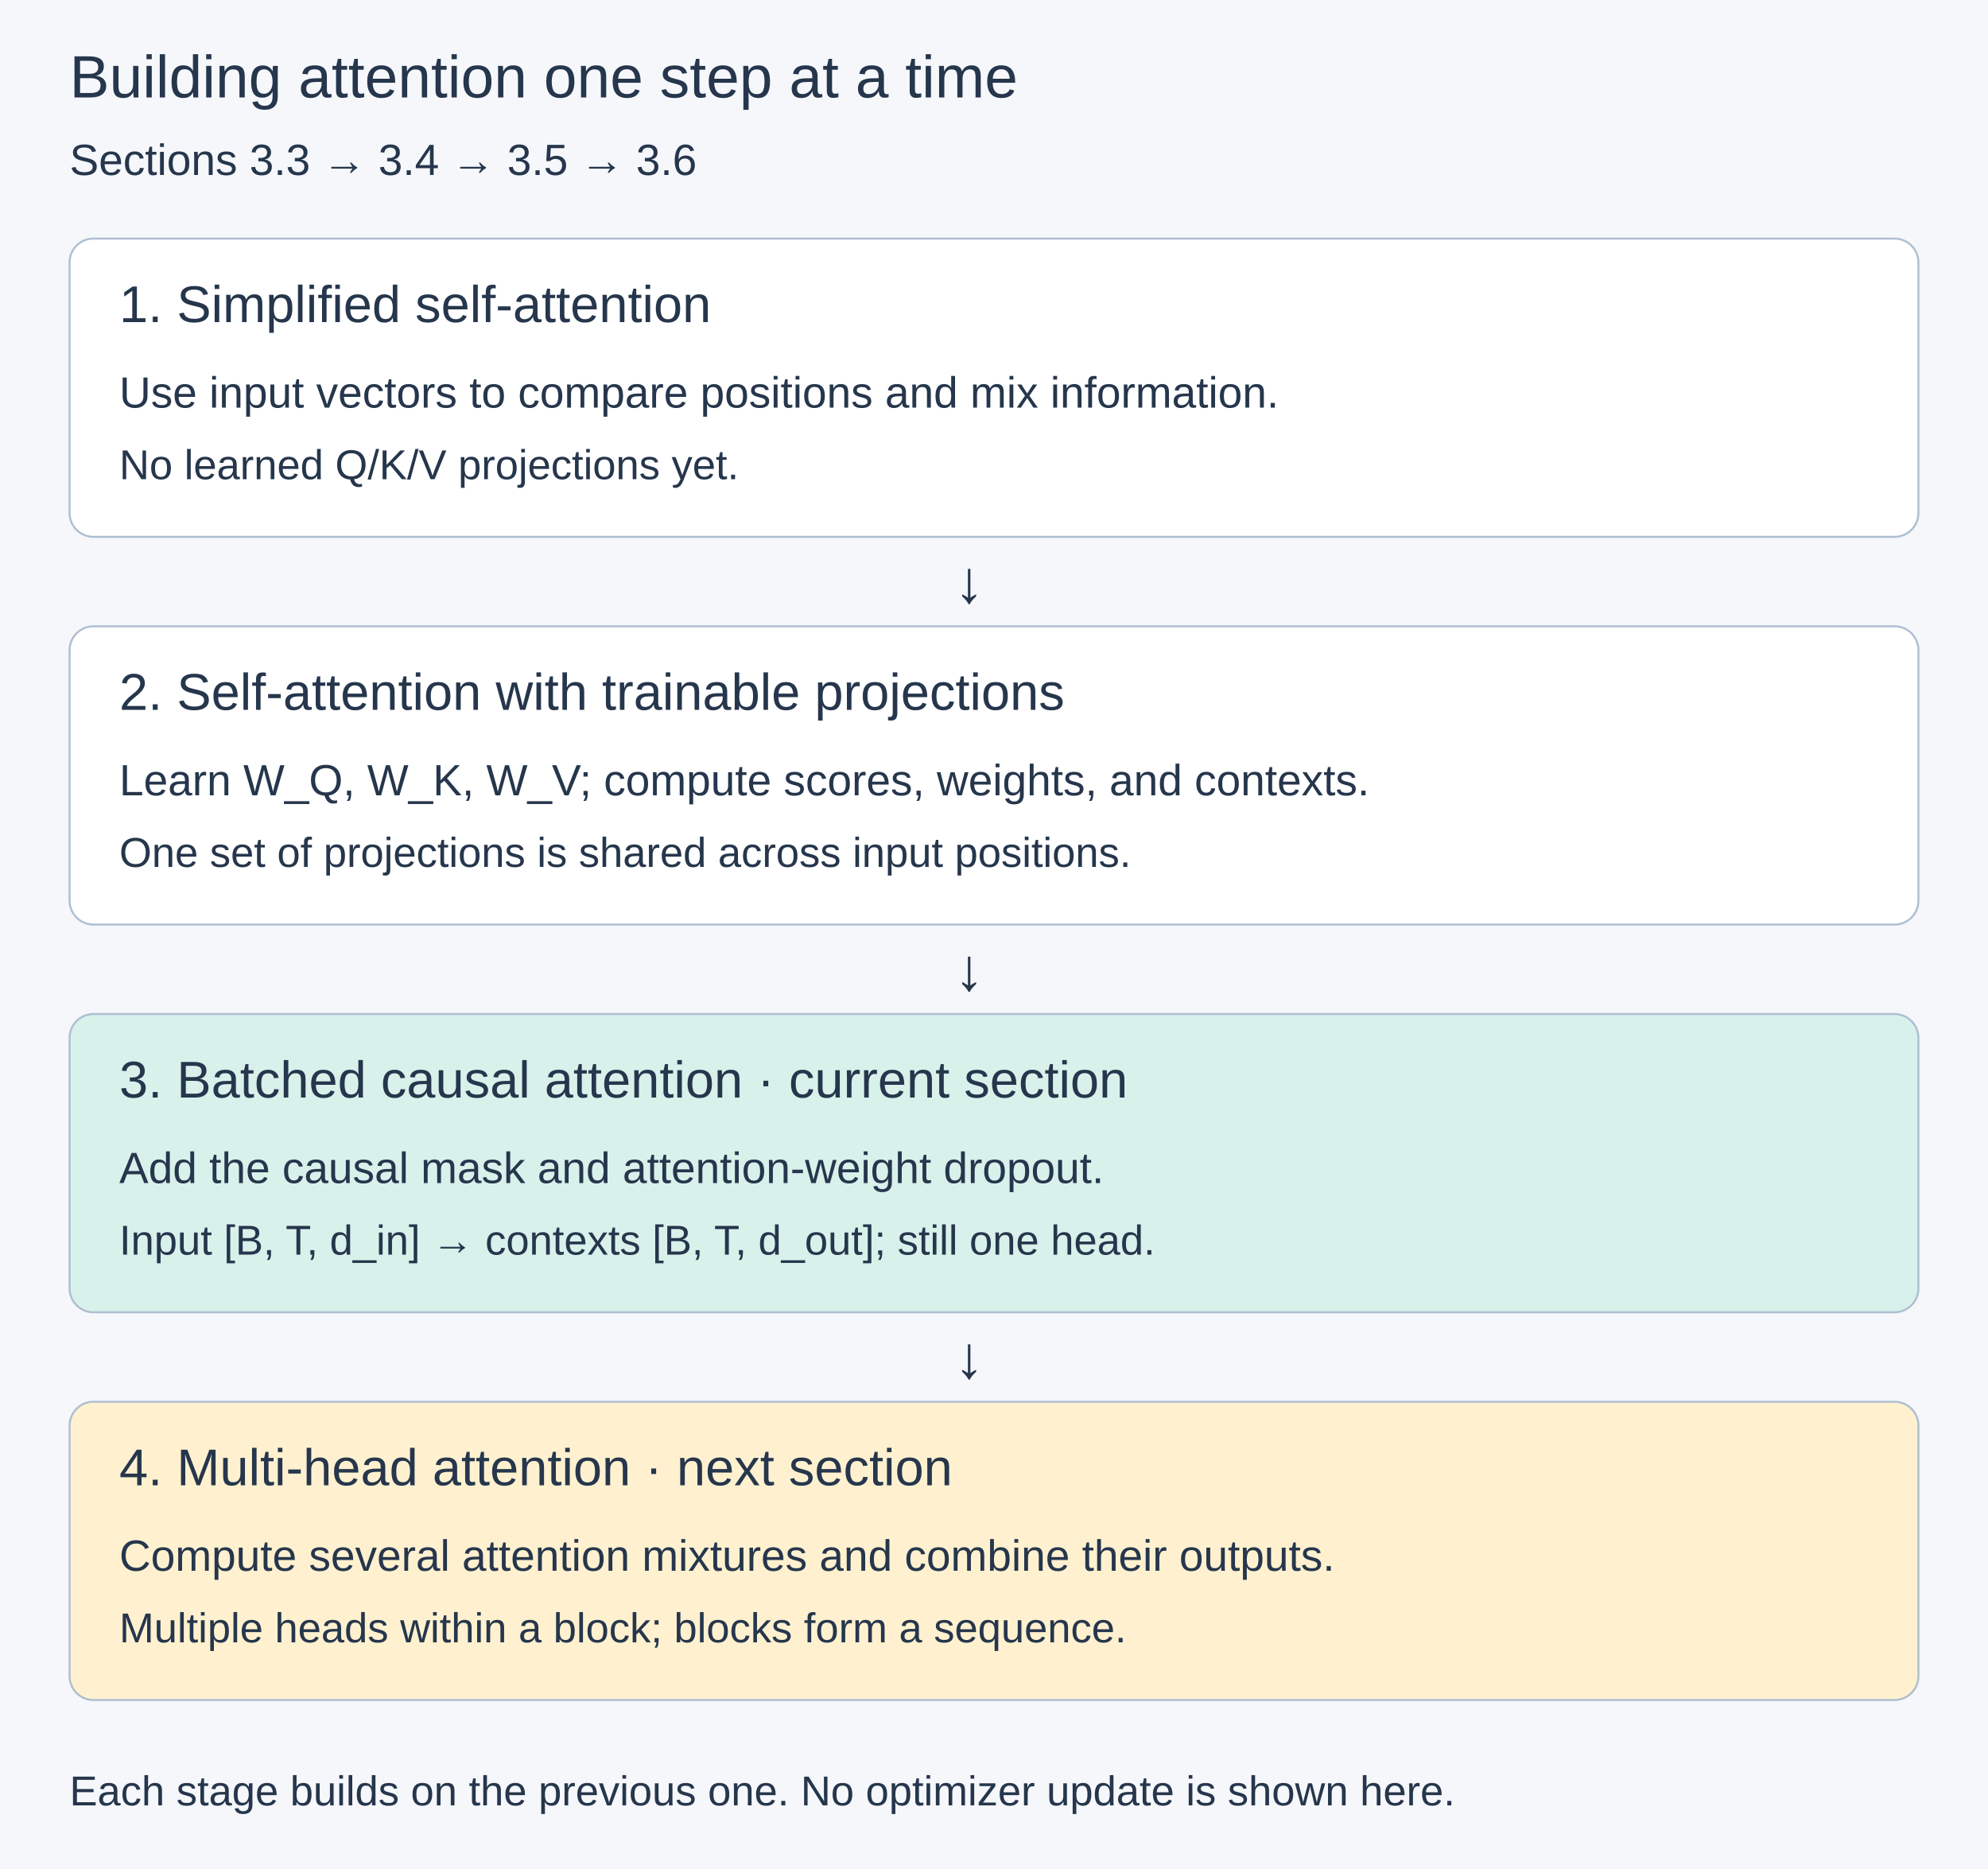
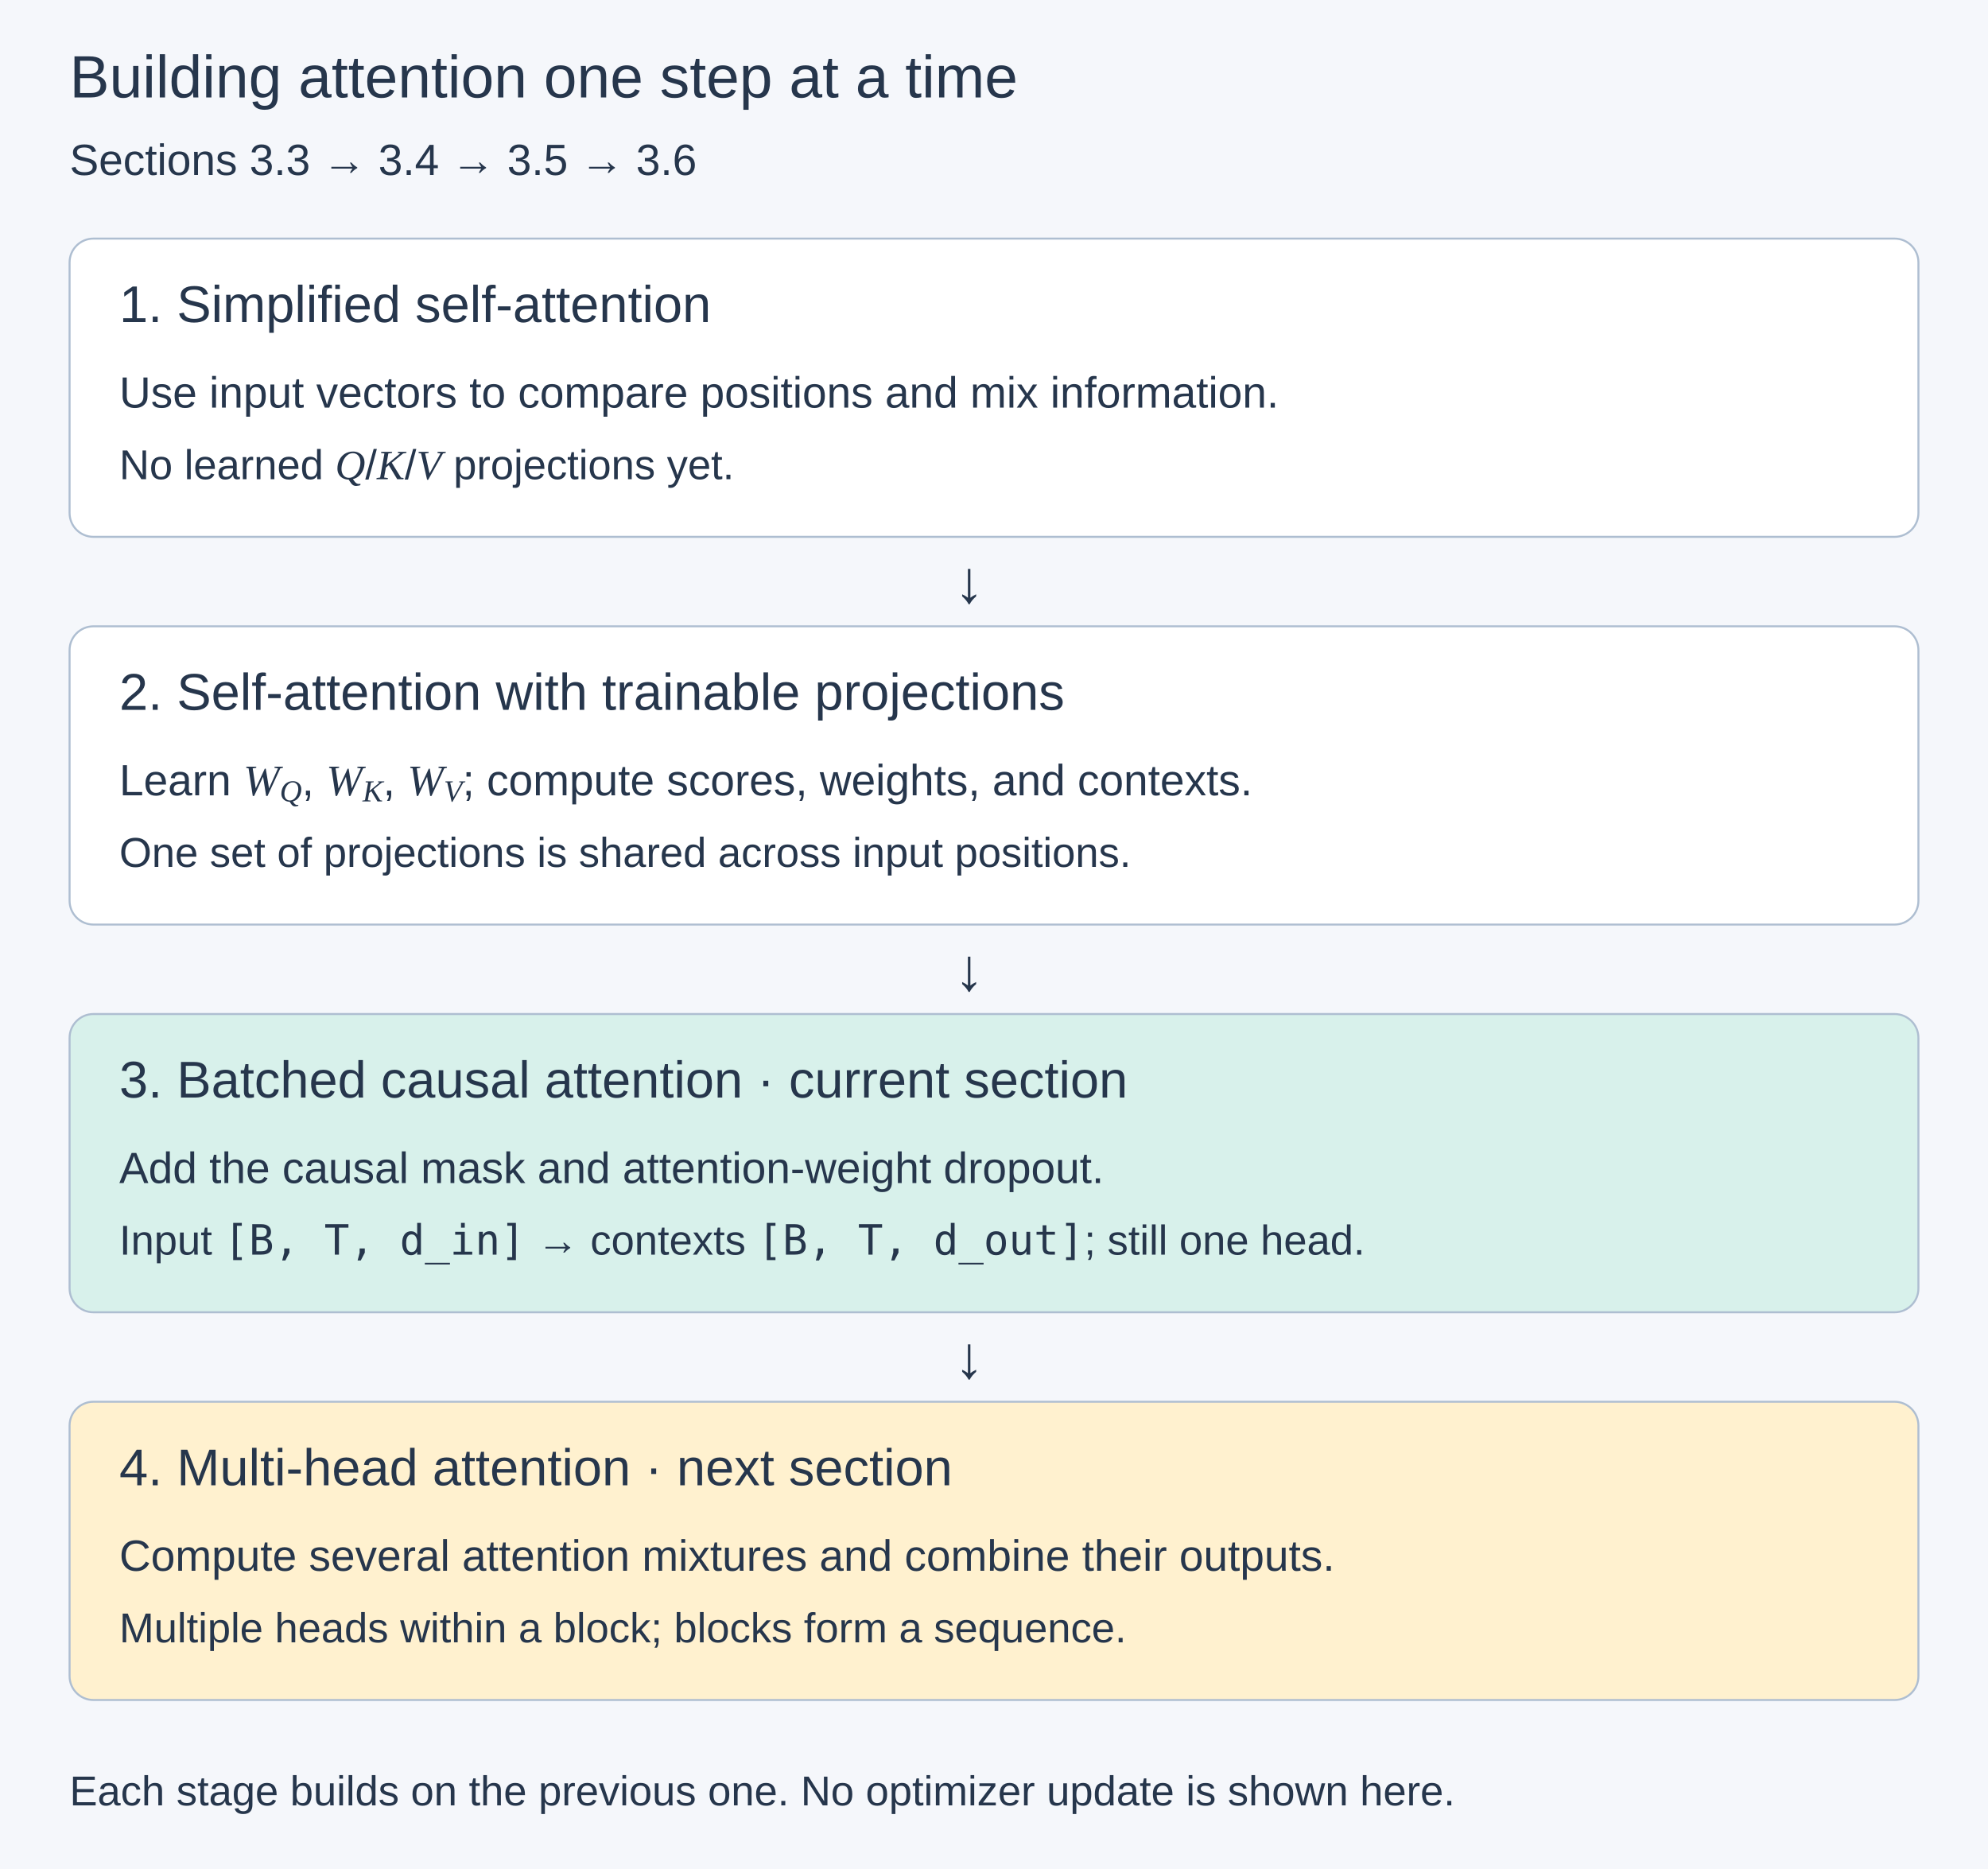
<svg xmlns="http://www.w3.org/2000/svg" width="1000" height="940" viewBox="0 0 1000 940" role="img" aria-labelledby="title desc">
+   <style>
+ .math { font-family: "STIX Two Math", "Cambria Math", "Times New Roman", serif; font-style: italic; font-weight: normal; }
+ .math-upright { font-family: "STIX Two Math", "Cambria Math", "Times New Roman", serif; font-style: normal; font-weight: normal; }
+ .code { font-family: "DejaVu Sans Mono", Consolas, monospace; font-style: normal; font-weight: normal; }
+ </style>
  <rect width="1000" height="940" fill="#f5f7fb" />
  <g font-family="Arial,Helvetica,sans-serif" fill="#26364c">
    <text x="35" y="49" font-size="30">Building attention one step at a time</text>
    <text x="35" y="88" font-size="22">Sections 3.3 → 3.4 → 3.5 → 3.6</text>
    <rect x="35" y="120" width="930" height="150" rx="12" fill="#ffffff" stroke="#aebed1" />
    <text x="60" y="162" font-size="26">1. Simplified self-attention</text>
    <text x="60" y="205" font-size="22">Use input vectors to compare positions and mix information.</text>
-     <text x="60" y="241" font-size="21">No learned Q/K/V projections yet.</text>
+     <text x="60" y="241" font-size="21">No learned <tspan class="math">Q</tspan>/<tspan class="math">K</tspan>/<tspan class="math">V</tspan> projections yet.</text>
    <text x="480" y="303" font-size="30">↓</text>
    <rect x="35" y="315" width="930" height="150" rx="12" fill="#ffffff" stroke="#aebed1" />
    <text x="60" y="357" font-size="26">2. Self-attention with trainable projections</text>
-     <text x="60" y="400" font-size="22">Learn W_Q, W_K, W_V; compute scores, weights, and contexts.</text>
+     <text x="60" y="400" font-size="22">Learn <tspan class="math">W<tspan baseline-shift="sub" font-size="70%">Q</tspan>
+       </tspan>, <tspan class="math">W<tspan baseline-shift="sub" font-size="70%">K</tspan>
+       </tspan>, <tspan class="math">W<tspan baseline-shift="sub" font-size="70%">V</tspan>
+       </tspan>; compute scores, weights, and contexts.</text>
    <text x="60" y="436" font-size="21">One set of projections is shared across input positions.</text>
    <text x="480" y="498" font-size="30">↓</text>
    <rect x="35" y="510" width="930" height="150" rx="12" fill="#d8f1eb" stroke="#aebed1" />
    <text x="60" y="552" font-size="26">3. Batched causal attention · current section</text>
    <text x="60" y="595" font-size="22">Add the causal mask and attention-weight dropout.</text>
-     <text x="60" y="631" font-size="21">Input [B, T, d_in] → contexts [B, T, d_out]; still one head.</text>
+     <text x="60" y="631" font-size="21">Input <tspan class="code">[B, T, d_in]</tspan> → contexts <tspan class="code">[B, T, d_out]</tspan>; still one head.</text>
    <text x="480" y="693" font-size="30">↓</text>
    <rect x="35" y="705" width="930" height="150" rx="12" fill="#fff1cf" stroke="#aebed1" />
    <text x="60" y="747" font-size="26">4. Multi-head attention · next section</text>
    <text x="60" y="790" font-size="22">Compute several attention mixtures and combine their outputs.</text>
    <text x="60" y="826" font-size="21">Multiple heads within a block; blocks form a sequence.</text>
    <text x="35" y="908" font-size="21">Each stage builds on the previous one. No optimizer update is shown here.</text>
  </g>
</svg>
